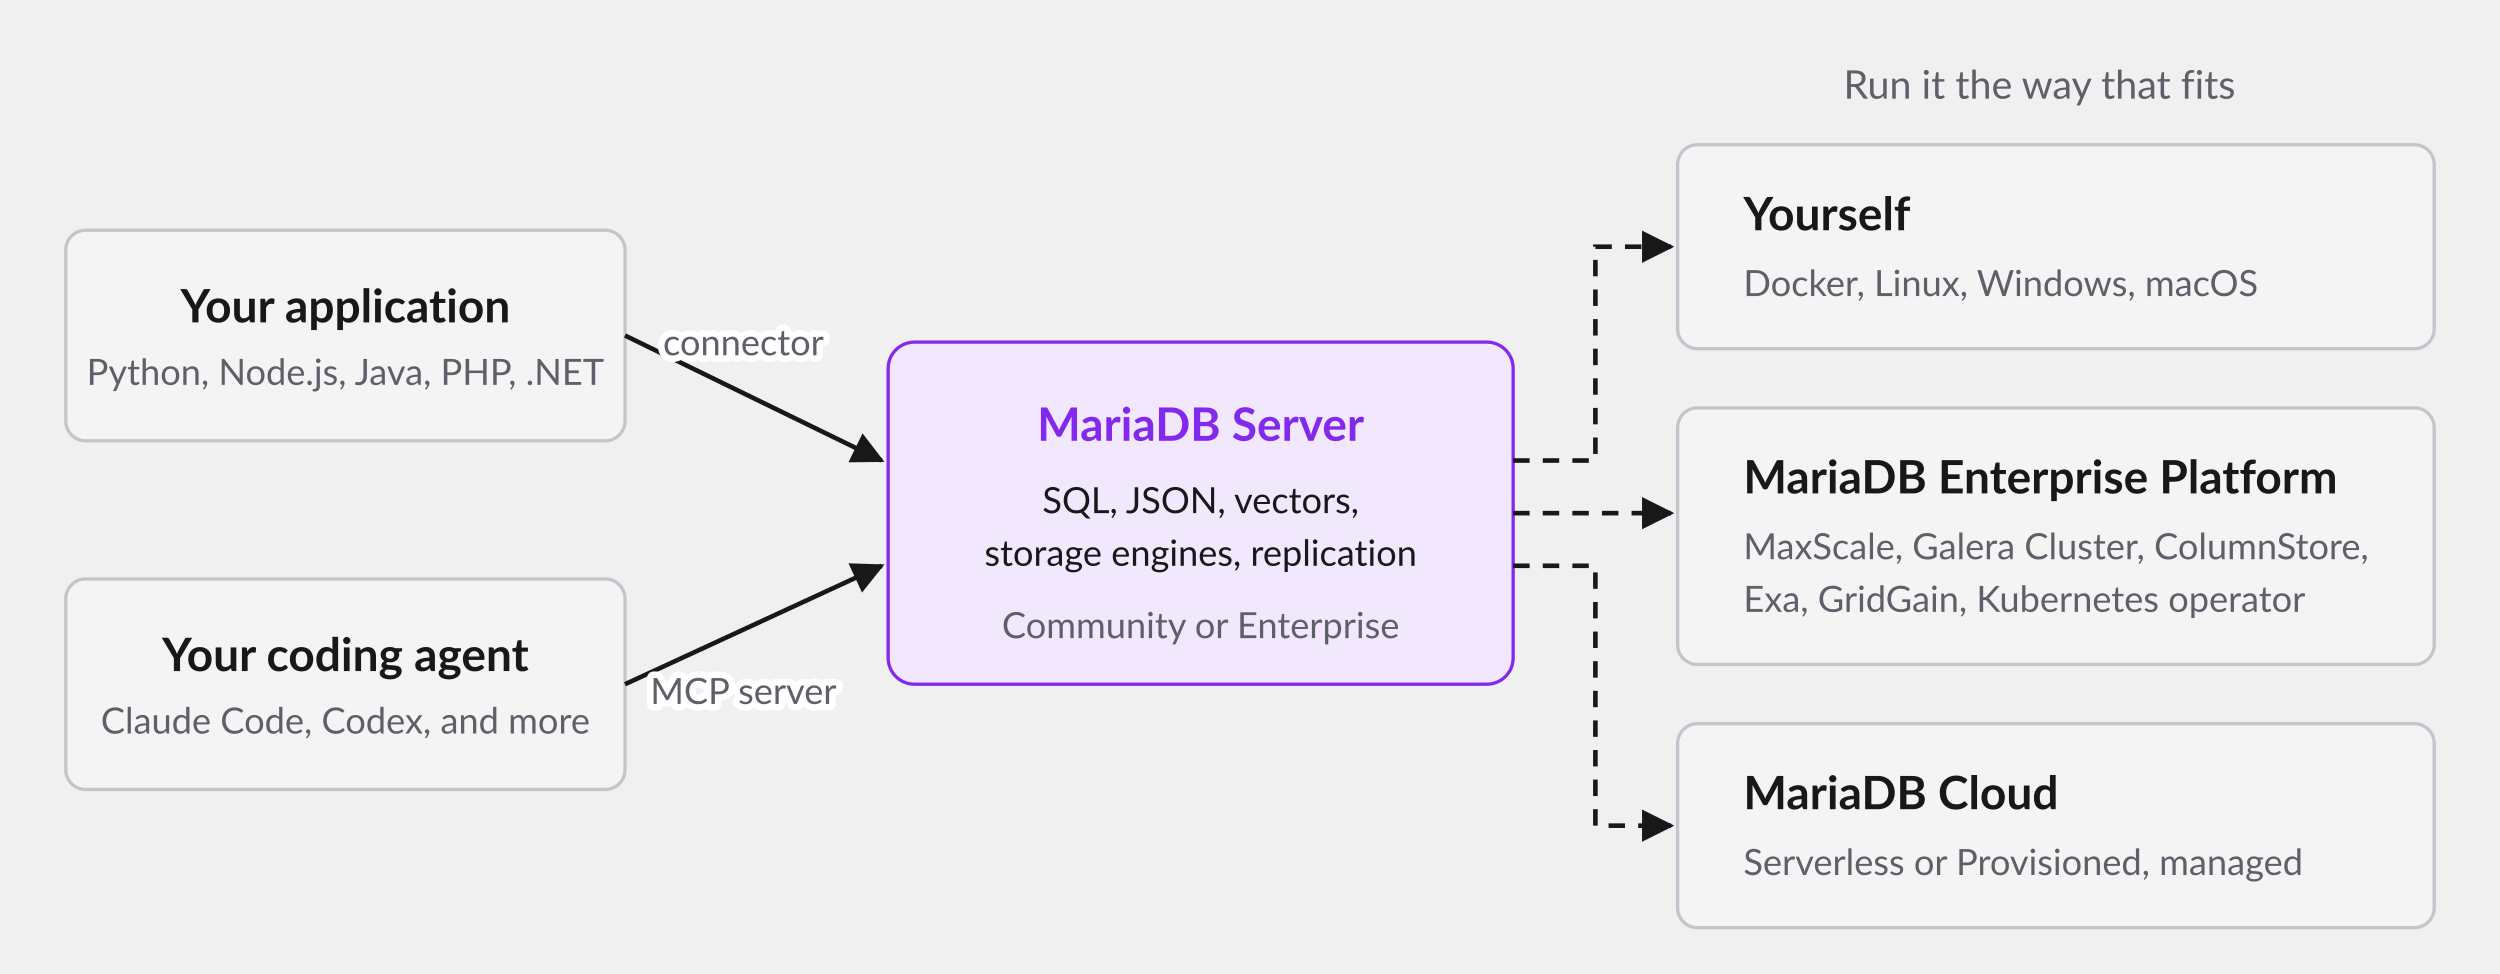
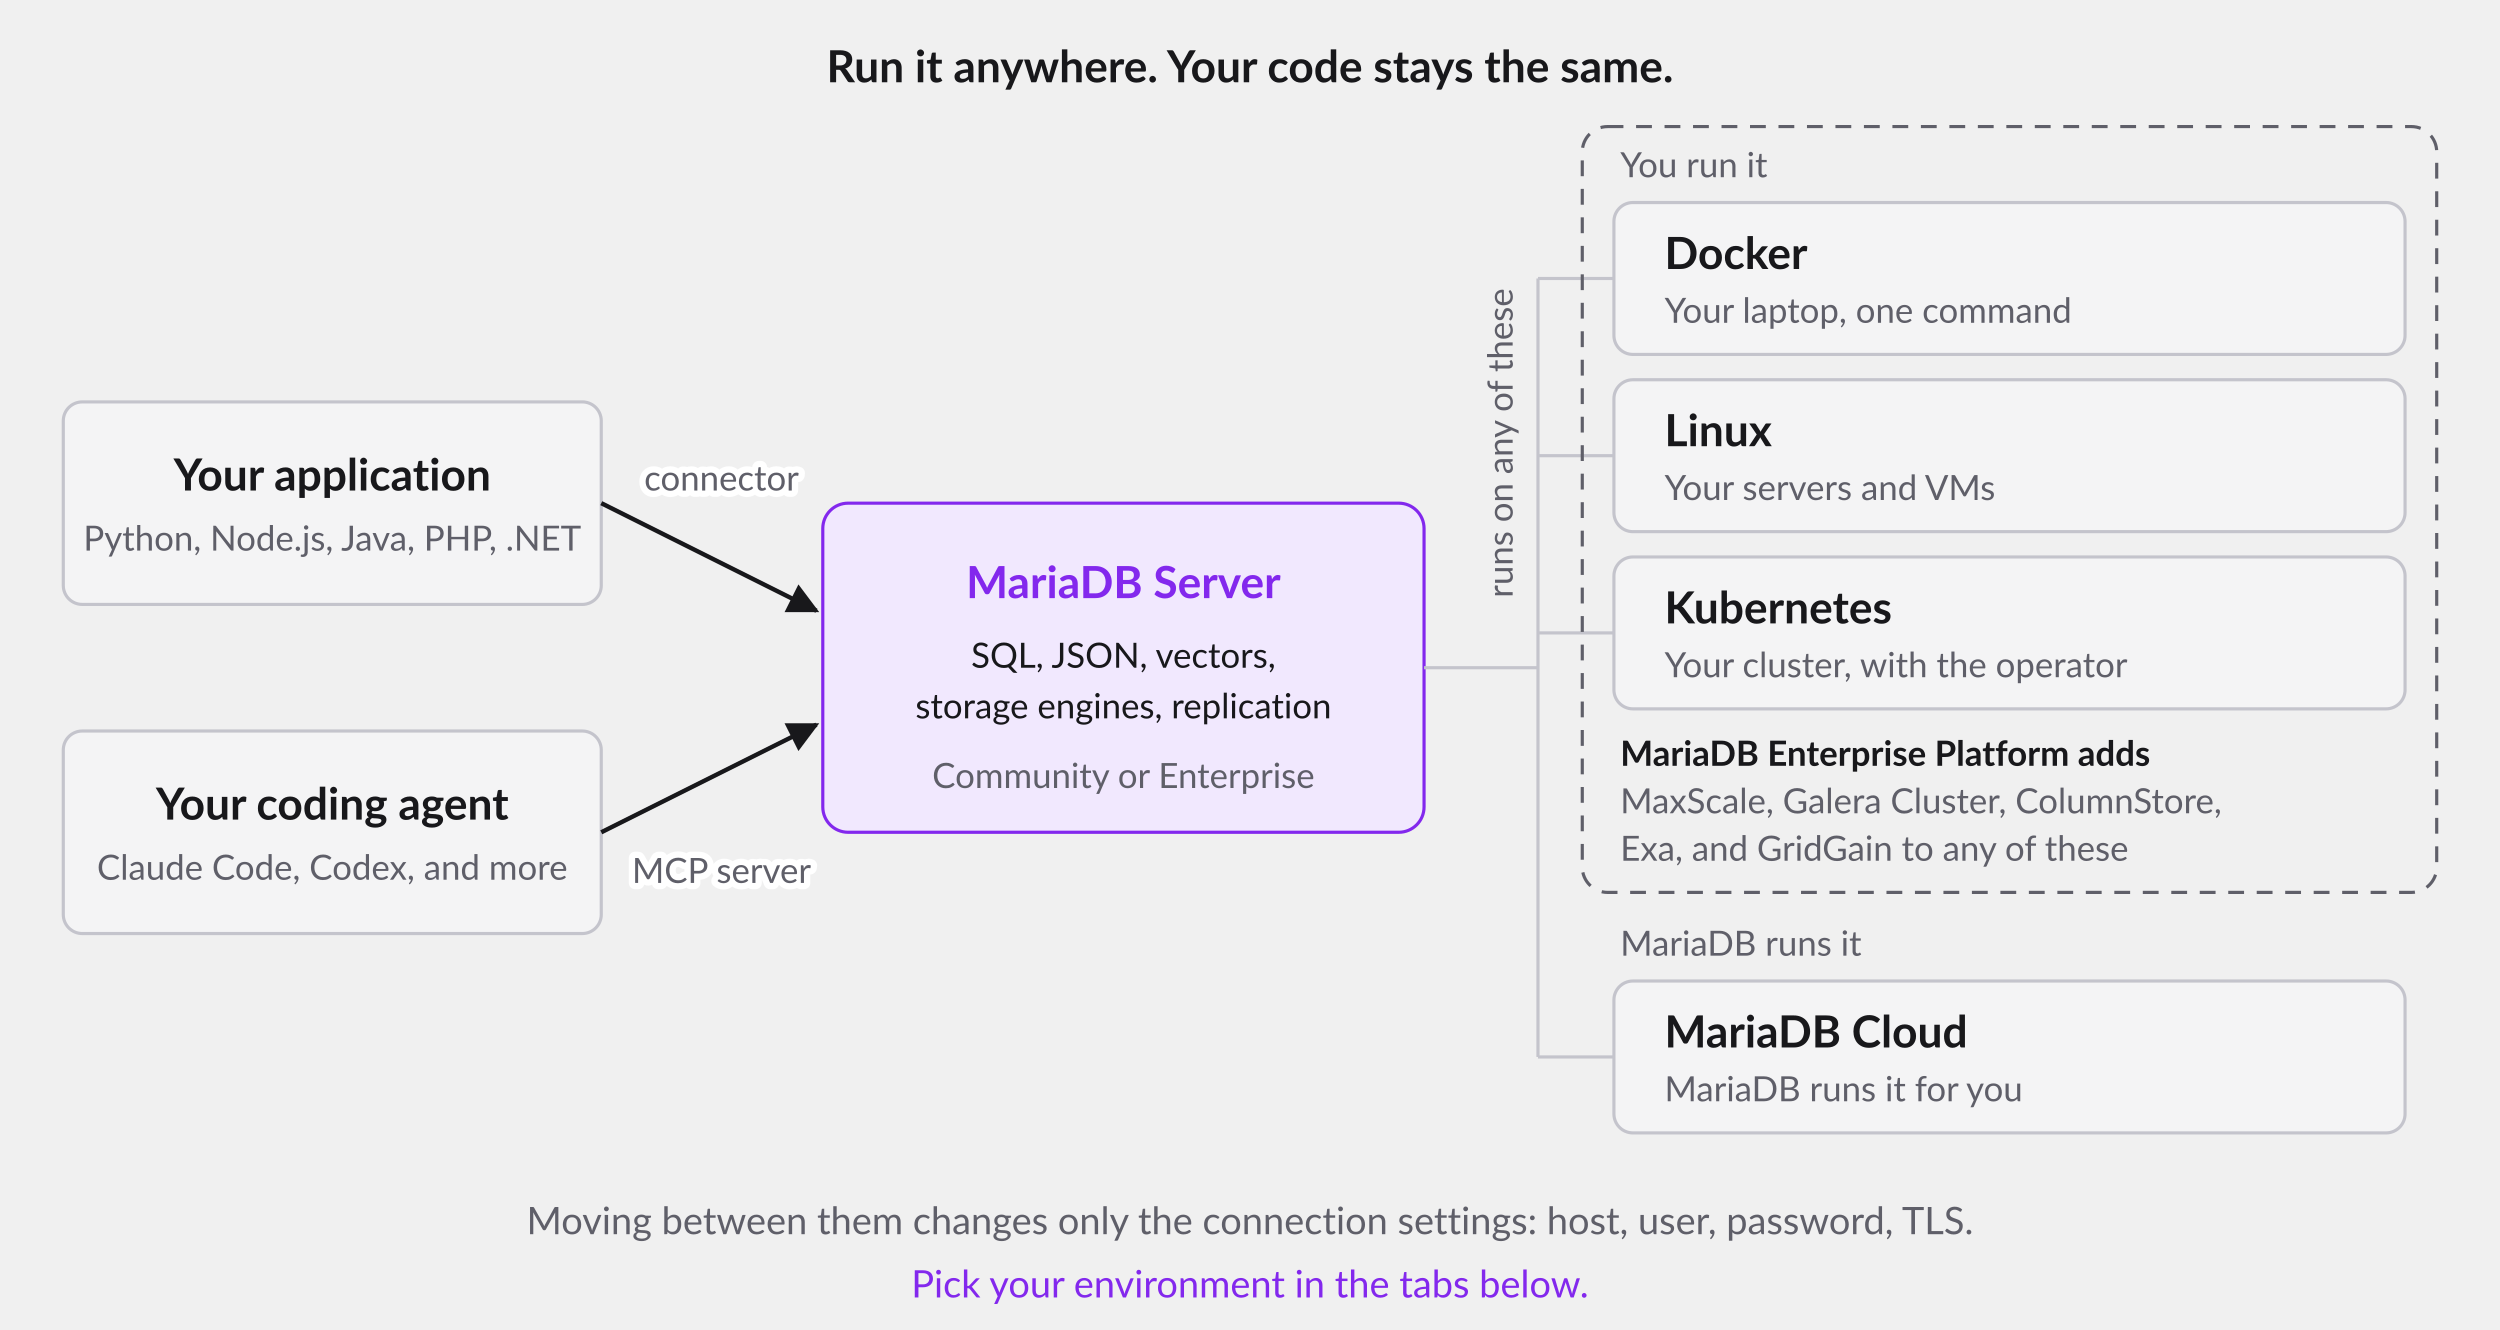
- <svg xmlns="http://www.w3.org/2000/svg" width="760" height="296" viewBox="0 0 760 296" role="img" aria-label="Orientation. Your application connects through a MariaDB connector, and your coding agent connects through the MariaDB MCP server. Both reach MariaDB Server, available as MariaDB Community Server and MariaDB Enterprise Server. You run it yourself, run it with the MariaDB Enterprise Platform components around it, or let MariaDB Cloud run it.">
+ <svg xmlns="http://www.w3.org/2000/svg" width="790" height="420" viewBox="0 0 790 420" role="img" aria-label="Run it anywhere. Your code stays the same. Your application connects through a MariaDB connector, and your coding agent connects through the MariaDB MCP server. Both reach MariaDB Server, Community or Enterprise. MariaDB Server runs on any of four environments. You run it with Docker on your laptop, with Linux on your servers and VMs, or with the operator on your Kubernetes cluster, and MariaDB Enterprise Platform adds MaxScale, Galera Cluster, ColumnStore, Exa, and GridGain to any of these. Or MariaDB runs it for you in MariaDB Cloud. Moving between them changes only the connection settings: host, user, password, and TLS.">
  <defs>
    <marker id="a" viewBox="0 0 10 10" refX="9" refY="5" markerWidth="7" markerHeight="7" orient="auto-start-reverse">
      <path class="mk" d="M0,0 L10,5 L0,10 z" />
    </marker>
    <marker id="ac" viewBox="0 0 10 10" refX="9" refY="5" markerWidth="7" markerHeight="7" orient="auto-start-reverse">
      <path class="mkacc" d="M0,0 L10,5 L0,10 z" />
    </marker>
  </defs>
  <style>
  text { fill: #18181b; font: 13px Lato, "Helvetica Neue", Arial, sans-serif; }
  .mono { font-family: "JetBrains Mono", Menlo, Consolas, monospace; font-size: 12px; font-variant-ligatures: none; }
  .t { font-weight: 700; font-size: 14px; } .sm { font-size: 12px; } .xs { font-size: 11px; }
  .mut { fill: #5f5f69; } .acct { fill: #8328ED; }
  .box { fill: #f4f4f5; stroke: #c4c4cc; } .plain { fill: none; stroke: #c4c4cc; }
  .accbox { fill: #f1e8fe; stroke: #8328ED; } .frame { fill: none; stroke: #5f5f69; stroke-dasharray: 5 4; }
  .ln { fill: none; stroke: #18181b; stroke-width: 1.4; } .dash { stroke-dasharray: 5 4; }
  .acc { stroke: #8328ED; stroke-width: 2; } .mut-ln { stroke: #5f5f69; }
  .fillacc { fill: #8328ED; } .fillsoft { fill: #f1e8fe; } .fillpanel { fill: #f4f4f5; }
  .halo { paint-order: stroke; stroke: #ffffff; stroke-width: 4px; stroke-linejoin: round; }
  .on { fill: #ffffff; } .cmd { font-size: 10.5px; font-variant-ligatures: none; }
  .mk { fill: #18181b; } .mkacc { fill: #8328ED; }
</style>
-   <rect class="box" x="20" y="70" width="170" height="64" rx="6" />
-   <text class="t" x="105" y="98" text-anchor="middle">Your application</text>
-   <text class="xs mut" x="105" y="117" text-anchor="middle">Python, Node.js, Java, PHP, .NET</text>
-   <rect class="box" x="20" y="176" width="170" height="64" rx="6" />
-   <text class="t" x="105" y="204" text-anchor="middle">Your coding agent</text>
-   <text class="xs mut" x="105" y="223" text-anchor="middle">Claude Code, Codex, and more</text>
-   <line class="ln" x1="190" y1="102" x2="268" y2="140" marker-end="url(#a)" />
-   <text class="xs mut halo" x="226" y="108" text-anchor="middle">connector</text>
-   <line class="ln" x1="190" y1="208" x2="268" y2="172" marker-end="url(#a)" />
-   <text class="xs mut halo" x="226" y="214" text-anchor="middle">MCP server</text>
-   <rect class="accbox" x="270" y="104" width="190" height="104" rx="8" />
-   <text class="t acct" x="365" y="134" text-anchor="middle">MariaDB Server</text>
-   <text class="xs" x="365" y="156" text-anchor="middle">SQL, JSON, vectors,</text>
-   <text class="xs" x="365" y="172" text-anchor="middle">storage engines, replication</text>
-   <text class="xs mut" x="365" y="194" text-anchor="middle">Community or Enterprise</text>
-   <text class="sm mut" x="620" y="30" text-anchor="middle">Run it the way that fits</text>
-   <rect class="box" x="510" y="44" width="230" height="62" rx="6" />
-   <text class="t" x="530" y="70">Yourself</text>
-   <text class="xs mut" x="530" y="90">Docker, Linux, Windows, macOS</text>
-   <rect class="box" x="510" y="124" width="230" height="78" rx="6" />
-   <text class="t" x="530" y="150">MariaDB Enterprise Platform</text>
-   <text class="xs mut" x="530" y="170">MaxScale, Galera Cluster, ColumnStore,</text>
-   <text class="xs mut" x="530" y="186">Exa, GridGain, Kubernetes operator</text>
-   <rect class="box" x="510" y="220" width="230" height="62" rx="6" />
-   <text class="t" x="530" y="246">MariaDB Cloud</text>
-   <text class="xs mut" x="530" y="266">Serverless or Provisioned, managed</text>
-   <path class="ln dash" d="M460,140 H485 V75 H508" marker-end="url(#a)" />
-   <path class="ln dash" d="M460,156 H508" marker-end="url(#a)" />
-   <path class="ln dash" d="M460,172 H485 V251 H508" marker-end="url(#a)" />
+   <text class="t" x="395" y="26" text-anchor="middle">Run it anywhere. Your code stays the same.</text>
+   <rect class="box" x="20" y="127" width="170" height="64" rx="6" />
+   <text class="t" x="105" y="155" text-anchor="middle">Your application</text>
+   <text class="xs mut" x="105" y="174" text-anchor="middle">Python, Node.js, Java, PHP, .NET</text>
+   <rect class="box" x="20" y="231" width="170" height="64" rx="6" />
+   <text class="t" x="105" y="259" text-anchor="middle">Your coding agent</text>
+   <text class="xs mut" x="105" y="278" text-anchor="middle">Claude Code, Codex, and more</text>
+   <line class="ln" x1="190" y1="159" x2="258" y2="193" marker-end="url(#a)" />
+   <text class="xs mut halo" x="228" y="155" text-anchor="middle">connector</text>
+   <line class="ln" x1="190" y1="263" x2="258" y2="229" marker-end="url(#a)" />
+   <text class="xs mut halo" x="228" y="279" text-anchor="middle">MCP server</text>
+   <rect class="accbox" x="260" y="159" width="190" height="104" rx="8" />
+   <text class="t acct" x="355" y="189" text-anchor="middle">MariaDB Server</text>
+   <text class="xs" x="355" y="211" text-anchor="middle">SQL, JSON, vectors,</text>
+   <text class="xs" x="355" y="227" text-anchor="middle">storage engines, replication</text>
+   <text class="xs mut" x="355" y="249" text-anchor="middle">Community or Enterprise</text>
+   <path class="plain" d="M450,211 H486" />
+   <path class="plain" d="M486,88 V334 M486,88 H510 M486,144 H510 M486,200 H510 M486,334 H510" />
+   <text class="xs mut" transform="rotate(-90 478 140)" x="478" y="140" text-anchor="middle">runs on any of these</text>
+   <rect class="frame" x="500" y="40" width="270" height="242" rx="8" />
+   <text class="xs mut" x="512" y="56">You run it</text>
+   <rect class="box" x="510" y="64" width="250" height="48" rx="6" />
+   <text class="t" x="526" y="85">Docker</text>
+   <text class="xs mut" x="526" y="102">Your laptop, one command</text>
+   <rect class="box" x="510" y="120" width="250" height="48" rx="6" />
+   <text class="t" x="526" y="141">Linux</text>
+   <text class="xs mut" x="526" y="158">Your servers and VMs</text>
+   <rect class="box" x="510" y="176" width="250" height="48" rx="6" />
+   <text class="t" x="526" y="197">Kubernetes</text>
+   <text class="xs mut" x="526" y="214">Your cluster, with the operator</text>
+   <text class="t xs" x="512" y="242">MariaDB Enterprise Platform adds</text>
+   <text class="xs mut" x="512" y="257">MaxScale, Galera Cluster, ColumnStore,</text>
+   <text class="xs mut" x="512" y="272">Exa, and GridGain to any of these</text>
+   <text class="xs mut" x="512" y="302">MariaDB runs it</text>
+   <rect class="box" x="510" y="310" width="250" height="48" rx="6" />
+   <text class="t" x="526" y="331">MariaDB Cloud</text>
+   <text class="xs mut" x="526" y="348">MariaDB runs it for you</text>
+   <text class="sm mut" x="395" y="390" text-anchor="middle">Moving between them changes only the connection settings: host, user, password, TLS.</text>
+   <text class="sm acct" x="395" y="410" text-anchor="middle">Pick your environment in the tabs below.</text>
</svg>
